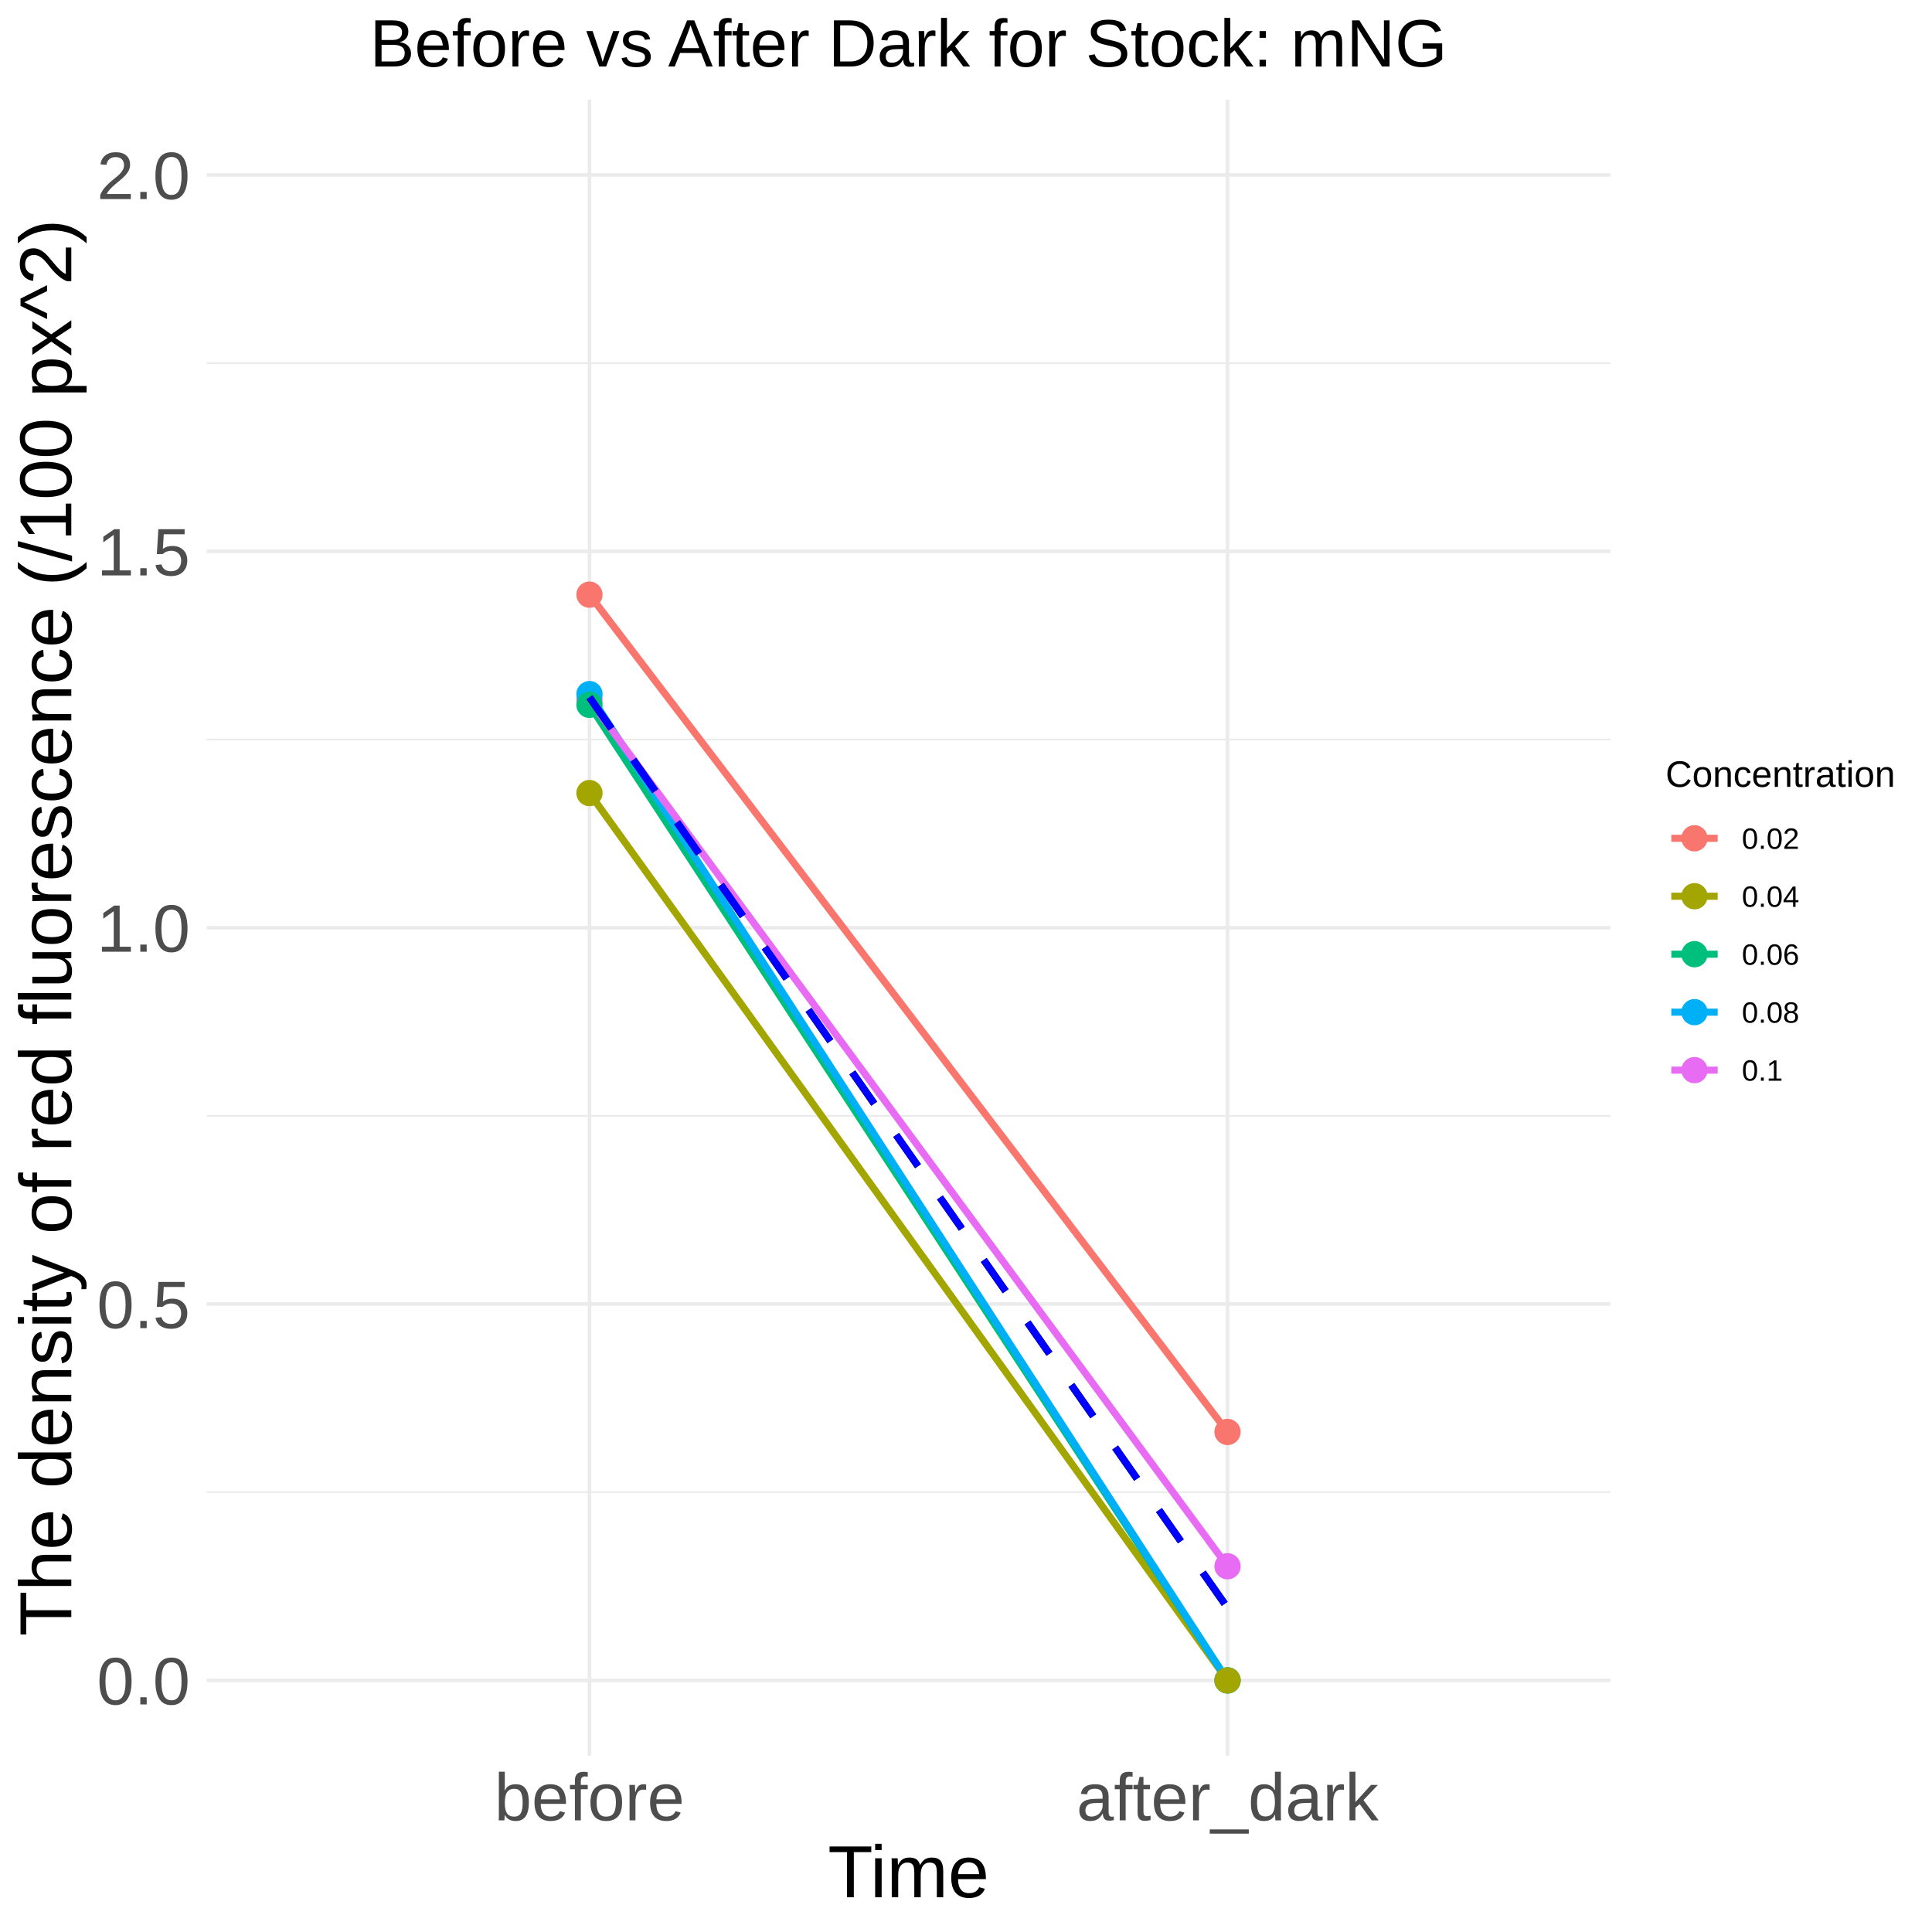
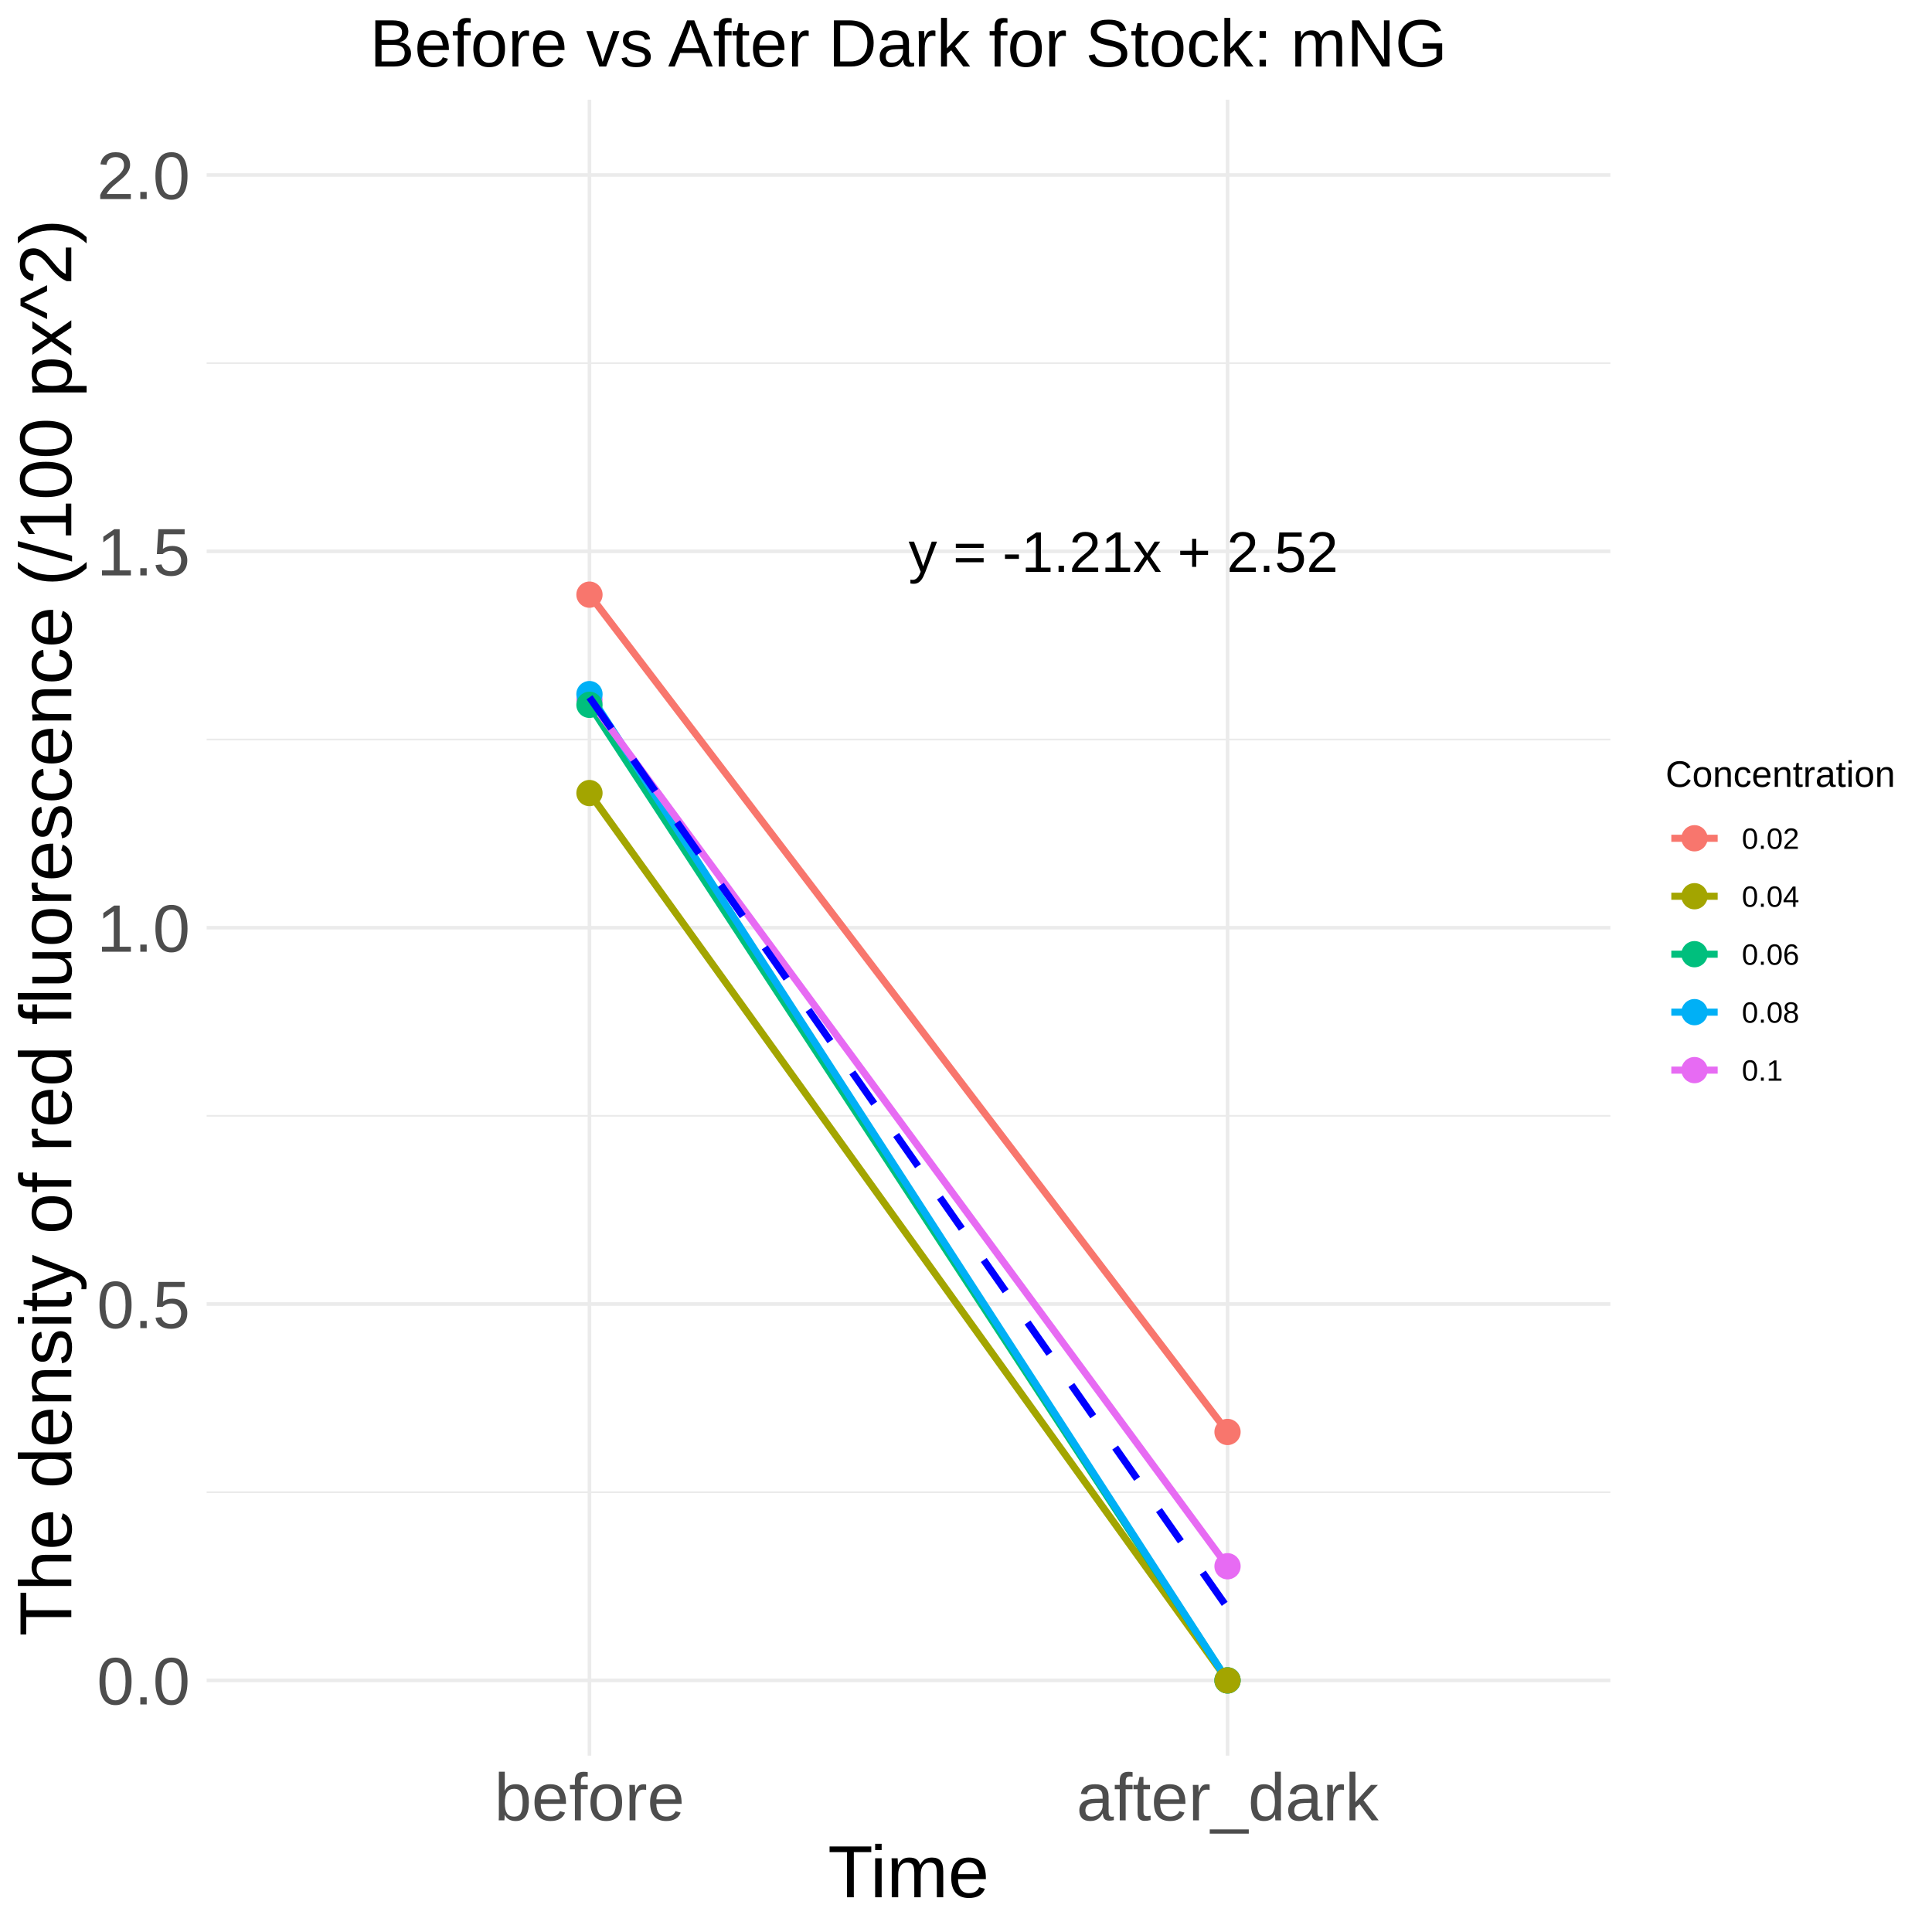
<svg xmlns="http://www.w3.org/2000/svg" class="svglite" width="576.00pt" height="576.00pt" viewBox="0 0 576.00 576.00">
  <defs>
    <style type="text/css">
    .svglite line, .svglite polyline, .svglite polygon, .svglite path, .svglite rect, .svglite circle {
      fill: none;
      stroke: #000000;
      stroke-linecap: round;
      stroke-linejoin: round;
      stroke-miterlimit: 10.00;
    }
    .svglite text {
      white-space: pre;
    }
  </style>
  </defs>
  <rect width="100%" height="100%" style="stroke: none; fill: none;" />
  <defs>
    <clipPath id="cpMC4wMHw1NzYuMDB8MC4wMHw1NzYuMDA=">
      <rect x="0.00" y="0.00" width="576.00" height="576.00" />
    </clipPath>
  </defs>
  <g clip-path="url(#cpMC4wMHw1NzYuMDB8MC4wMHw1NzYuMDA=)">
</g>
  <defs>
    <clipPath id="cpNjEuNjF8NDgwLjExfDI5LjczfDUyMy40Mw==">
      <rect x="61.61" y="29.73" width="418.50" height="493.70" />
    </clipPath>
  </defs>
  <g clip-path="url(#cpNjEuNjF8NDgwLjExfDI5LjczfDUyMy40Mw==)">
    <polyline points="61.61,444.89 480.11,444.89 " style="stroke-width: 0.53; stroke: #EBEBEB; stroke-linecap: butt;" />
    <polyline points="61.61,332.68 480.11,332.68 " style="stroke-width: 0.53; stroke: #EBEBEB; stroke-linecap: butt;" />
    <polyline points="61.61,220.48 480.11,220.48 " style="stroke-width: 0.53; stroke: #EBEBEB; stroke-linecap: butt;" />
    <polyline points="61.61,108.27 480.11,108.27 " style="stroke-width: 0.53; stroke: #EBEBEB; stroke-linecap: butt;" />
    <polyline points="61.61,500.99 480.11,500.99 " style="stroke-width: 1.07; stroke: #EBEBEB; stroke-linecap: butt;" />
    <polyline points="61.61,388.78 480.11,388.78 " style="stroke-width: 1.07; stroke: #EBEBEB; stroke-linecap: butt;" />
    <polyline points="61.61,276.58 480.11,276.58 " style="stroke-width: 1.07; stroke: #EBEBEB; stroke-linecap: butt;" />
    <polyline points="61.61,164.37 480.11,164.37 " style="stroke-width: 1.07; stroke: #EBEBEB; stroke-linecap: butt;" />
    <polyline points="61.61,52.17 480.11,52.17 " style="stroke-width: 1.07; stroke: #EBEBEB; stroke-linecap: butt;" />
    <polyline points="175.74,523.43 175.74,29.73 " style="stroke-width: 1.07; stroke: #EBEBEB; stroke-linecap: butt;" />
    <polyline points="365.97,523.43 365.97,29.73 " style="stroke-width: 1.07; stroke: #EBEBEB; stroke-linecap: butt;" />
    <polyline points="175.74,177.29 365.97,426.92 " style="stroke-width: 2.13; stroke: #F8766D; stroke-linecap: butt;" />
    <polyline points="175.74,236.44 365.97,500.99 " style="stroke-width: 2.13; stroke: #A3A500; stroke-linecap: butt;" />
    <polyline points="175.74,210.14 365.97,500.99 " style="stroke-width: 2.13; stroke: #00BF7D; stroke-linecap: butt;" />
    <polyline points="175.74,206.94 365.97,500.99 " style="stroke-width: 2.13; stroke: #00B0F6; stroke-linecap: butt;" />
    <polyline points="175.74,208.63 365.97,466.96 " style="stroke-width: 2.13; stroke: #E76BF3; stroke-linecap: butt;" />
    <circle cx="175.74" cy="208.63" r="3.56" style="stroke-width: 0.71; stroke: #E76BF3; fill: #E76BF3;" />
    <circle cx="365.97" cy="466.96" r="3.56" style="stroke-width: 0.71; stroke: #E76BF3; fill: #E76BF3;" />
    <circle cx="175.74" cy="206.94" r="3.56" style="stroke-width: 0.71; stroke: #00B0F6; fill: #00B0F6;" />
    <circle cx="365.97" cy="500.99" r="3.56" style="stroke-width: 0.71; stroke: #00B0F6; fill: #00B0F6;" />
    <circle cx="175.74" cy="210.14" r="3.56" style="stroke-width: 0.71; stroke: #00BF7D; fill: #00BF7D;" />
    <circle cx="365.97" cy="500.99" r="3.56" style="stroke-width: 0.71; stroke: #00BF7D; fill: #00BF7D;" />
    <circle cx="175.74" cy="236.44" r="3.56" style="stroke-width: 0.71; stroke: #A3A500; fill: #A3A500;" />
    <circle cx="365.97" cy="500.99" r="3.56" style="stroke-width: 0.71; stroke: #A3A500; fill: #A3A500;" />
    <circle cx="175.74" cy="177.29" r="3.56" style="stroke-width: 0.71; stroke: #F8766D; fill: #F8766D;" />
    <circle cx="365.97" cy="426.92" r="3.56" style="stroke-width: 0.71; stroke: #F8766D; fill: #F8766D;" />
-     <polyline points="175.74,207.89 365.97,479.37 " style="stroke-width: 2.13; stroke-dasharray: 11.38,11.38; stroke-linecap: butt;" />
    <polyline points="175.74,207.89 365.97,479.37 " style="stroke-width: 2.13; stroke: #0000FF; stroke-dasharray: 11.38,11.38; stroke-linecap: butt;" />
+     <text x="270.86" y="170.50" style="font-size: 17.07px; font-family: &quot;Arial&quot;;" textLength="128.04px" lengthAdjust="spacingAndGlyphs">y = -1.21x + 2.52</text>
  </g>
  <g clip-path="url(#cpMC4wMHw1NzYuMDB8MC4wMHw1NzYuMDA=)">
    <text x="56.68" y="508.16" text-anchor="end" style="font-size: 20.00px;fill: #4D4D4D; font-family: &quot;Arial&quot;;" textLength="27.81px" lengthAdjust="spacingAndGlyphs">0.0</text>
    <text x="56.68" y="395.96" text-anchor="end" style="font-size: 20.00px;fill: #4D4D4D; font-family: &quot;Arial&quot;;" textLength="27.81px" lengthAdjust="spacingAndGlyphs">0.5</text>
    <text x="56.68" y="283.75" text-anchor="end" style="font-size: 20.00px;fill: #4D4D4D; font-family: &quot;Arial&quot;;" textLength="27.81px" lengthAdjust="spacingAndGlyphs">1.0</text>
    <text x="56.68" y="171.55" text-anchor="end" style="font-size: 20.00px;fill: #4D4D4D; font-family: &quot;Arial&quot;;" textLength="27.81px" lengthAdjust="spacingAndGlyphs">1.5</text>
    <text x="56.68" y="59.35" text-anchor="end" style="font-size: 20.00px;fill: #4D4D4D; font-family: &quot;Arial&quot;;" textLength="27.81px" lengthAdjust="spacingAndGlyphs">2.0</text>
    <text x="175.74" y="542.71" text-anchor="middle" style="font-size: 20.00px;fill: #4D4D4D; font-family: &quot;Arial&quot;;" textLength="56.71px" lengthAdjust="spacingAndGlyphs">before</text>
    <text x="365.97" y="542.71" text-anchor="middle" style="font-size: 20.00px;fill: #4D4D4D; font-family: &quot;Arial&quot;;" textLength="90.06px" lengthAdjust="spacingAndGlyphs">after_dark</text>
    <text x="270.86" y="565.65" text-anchor="middle" style="font-size: 22.00px; font-family: &quot;Arial&quot;;" textLength="48.88px" lengthAdjust="spacingAndGlyphs">Time</text>
    <text transform="translate(21.26,276.58) rotate(-90)" text-anchor="middle" style="font-size: 22.00px; font-family: &quot;Arial&quot;;" textLength="422.42px" lengthAdjust="spacingAndGlyphs">The density of red fluorescence (/100 px^2)</text>
    <text x="496.55" y="234.59" style="font-size: 11.00px; font-family: &quot;Arial&quot;;" textLength="68.49px" lengthAdjust="spacingAndGlyphs">Concentration</text>
    <line x1="498.28" y1="249.92" x2="512.10" y2="249.92" style="stroke-width: 2.13; stroke: #F8766D; stroke-linecap: butt;" />
    <circle cx="505.19" cy="249.92" r="3.56" style="stroke-width: 0.71; stroke: #F8766D; fill: #F8766D;" />
    <line x1="498.28" y1="267.20" x2="512.10" y2="267.20" style="stroke-width: 2.13; stroke: #A3A500; stroke-linecap: butt;" />
    <circle cx="505.19" cy="267.20" r="3.56" style="stroke-width: 0.71; stroke: #A3A500; fill: #A3A500;" />
    <line x1="498.28" y1="284.48" x2="512.10" y2="284.48" style="stroke-width: 2.13; stroke: #00BF7D; stroke-linecap: butt;" />
    <circle cx="505.19" cy="284.48" r="3.56" style="stroke-width: 0.71; stroke: #00BF7D; fill: #00BF7D;" />
    <line x1="498.28" y1="301.76" x2="512.10" y2="301.76" style="stroke-width: 2.13; stroke: #00B0F6; stroke-linecap: butt;" />
    <circle cx="505.19" cy="301.76" r="3.56" style="stroke-width: 0.71; stroke: #00B0F6; fill: #00B0F6;" />
    <line x1="498.28" y1="319.04" x2="512.10" y2="319.04" style="stroke-width: 2.13; stroke: #E76BF3; stroke-linecap: butt;" />
    <circle cx="505.19" cy="319.04" r="3.56" style="stroke-width: 0.71; stroke: #E76BF3; fill: #E76BF3;" />
    <text x="519.31" y="253.08" style="font-size: 8.80px; font-family: &quot;Arial&quot;;" textLength="17.13px" lengthAdjust="spacingAndGlyphs">0.02</text>
    <text x="519.31" y="270.36" style="font-size: 8.80px; font-family: &quot;Arial&quot;;" textLength="17.13px" lengthAdjust="spacingAndGlyphs">0.04</text>
    <text x="519.31" y="287.64" style="font-size: 8.80px; font-family: &quot;Arial&quot;;" textLength="17.13px" lengthAdjust="spacingAndGlyphs">0.06</text>
    <text x="519.31" y="304.92" style="font-size: 8.80px; font-family: &quot;Arial&quot;;" textLength="17.13px" lengthAdjust="spacingAndGlyphs">0.08</text>
    <text x="519.31" y="322.20" style="font-size: 8.80px; font-family: &quot;Arial&quot;;" textLength="12.23px" lengthAdjust="spacingAndGlyphs">0.1</text>
    <text x="270.86" y="19.83" text-anchor="middle" style="font-size: 20.00px; font-family: &quot;Arial&quot;;" textLength="322.34px" lengthAdjust="spacingAndGlyphs">Before vs After Dark for Stock: mNG</text>
  </g>
</svg>
